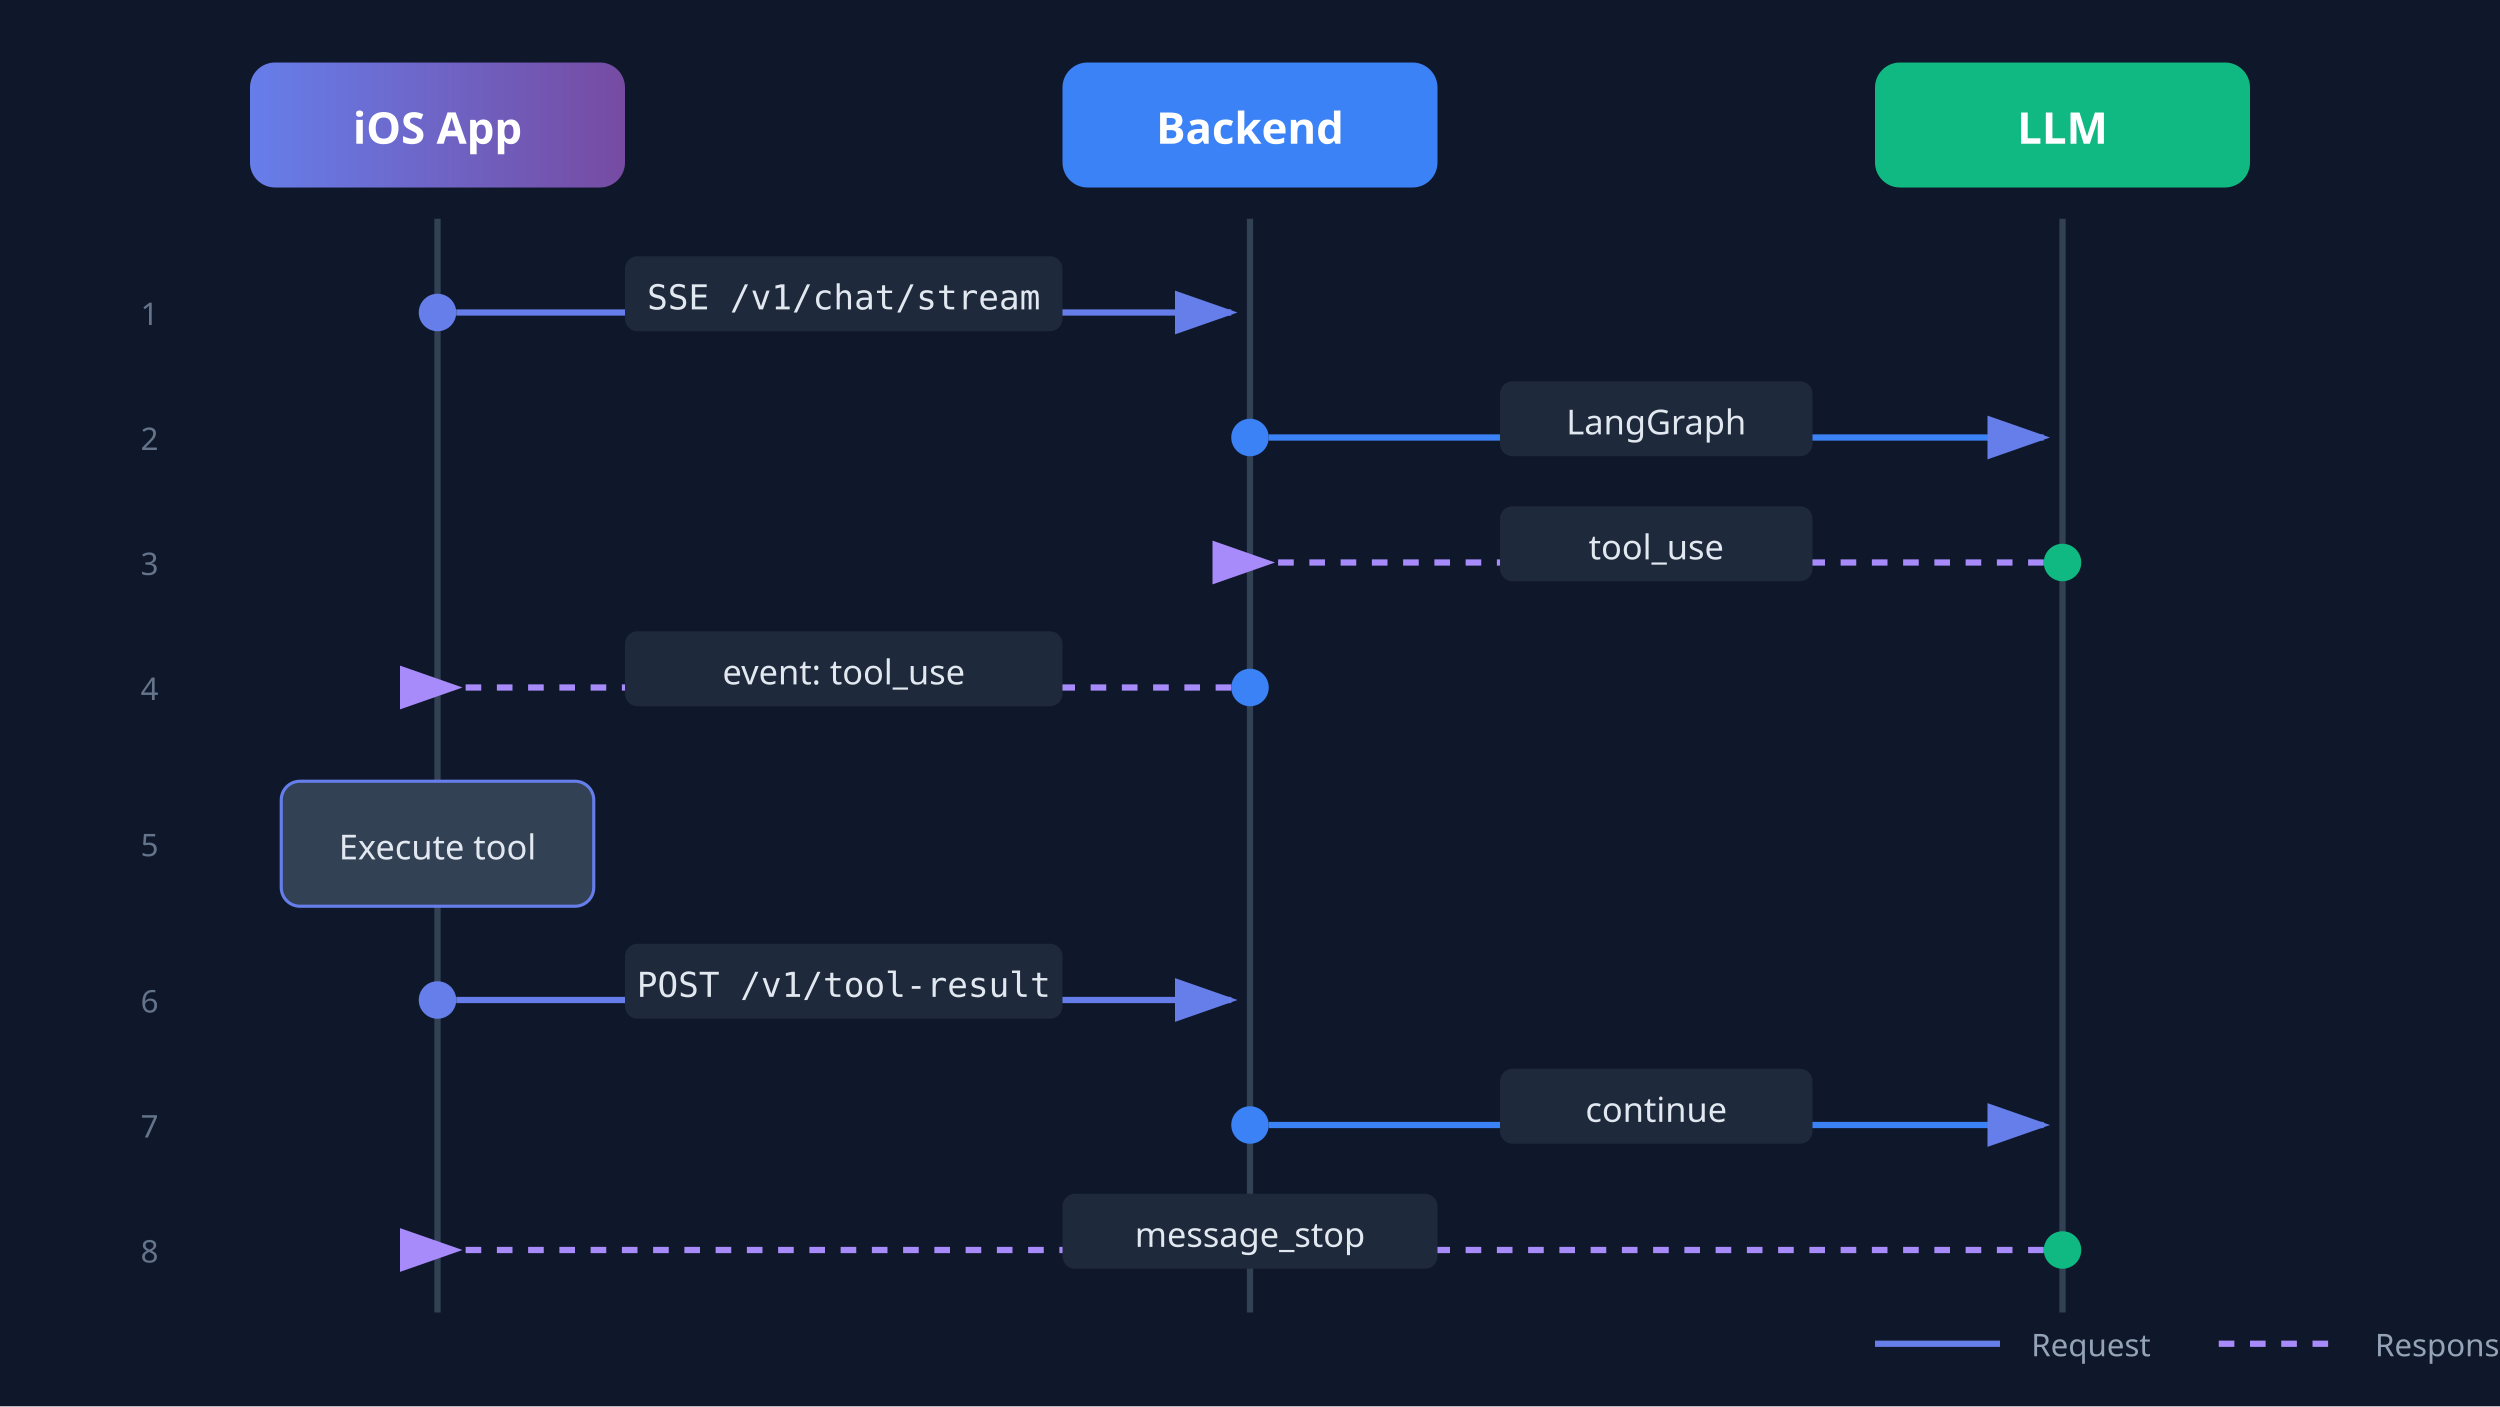
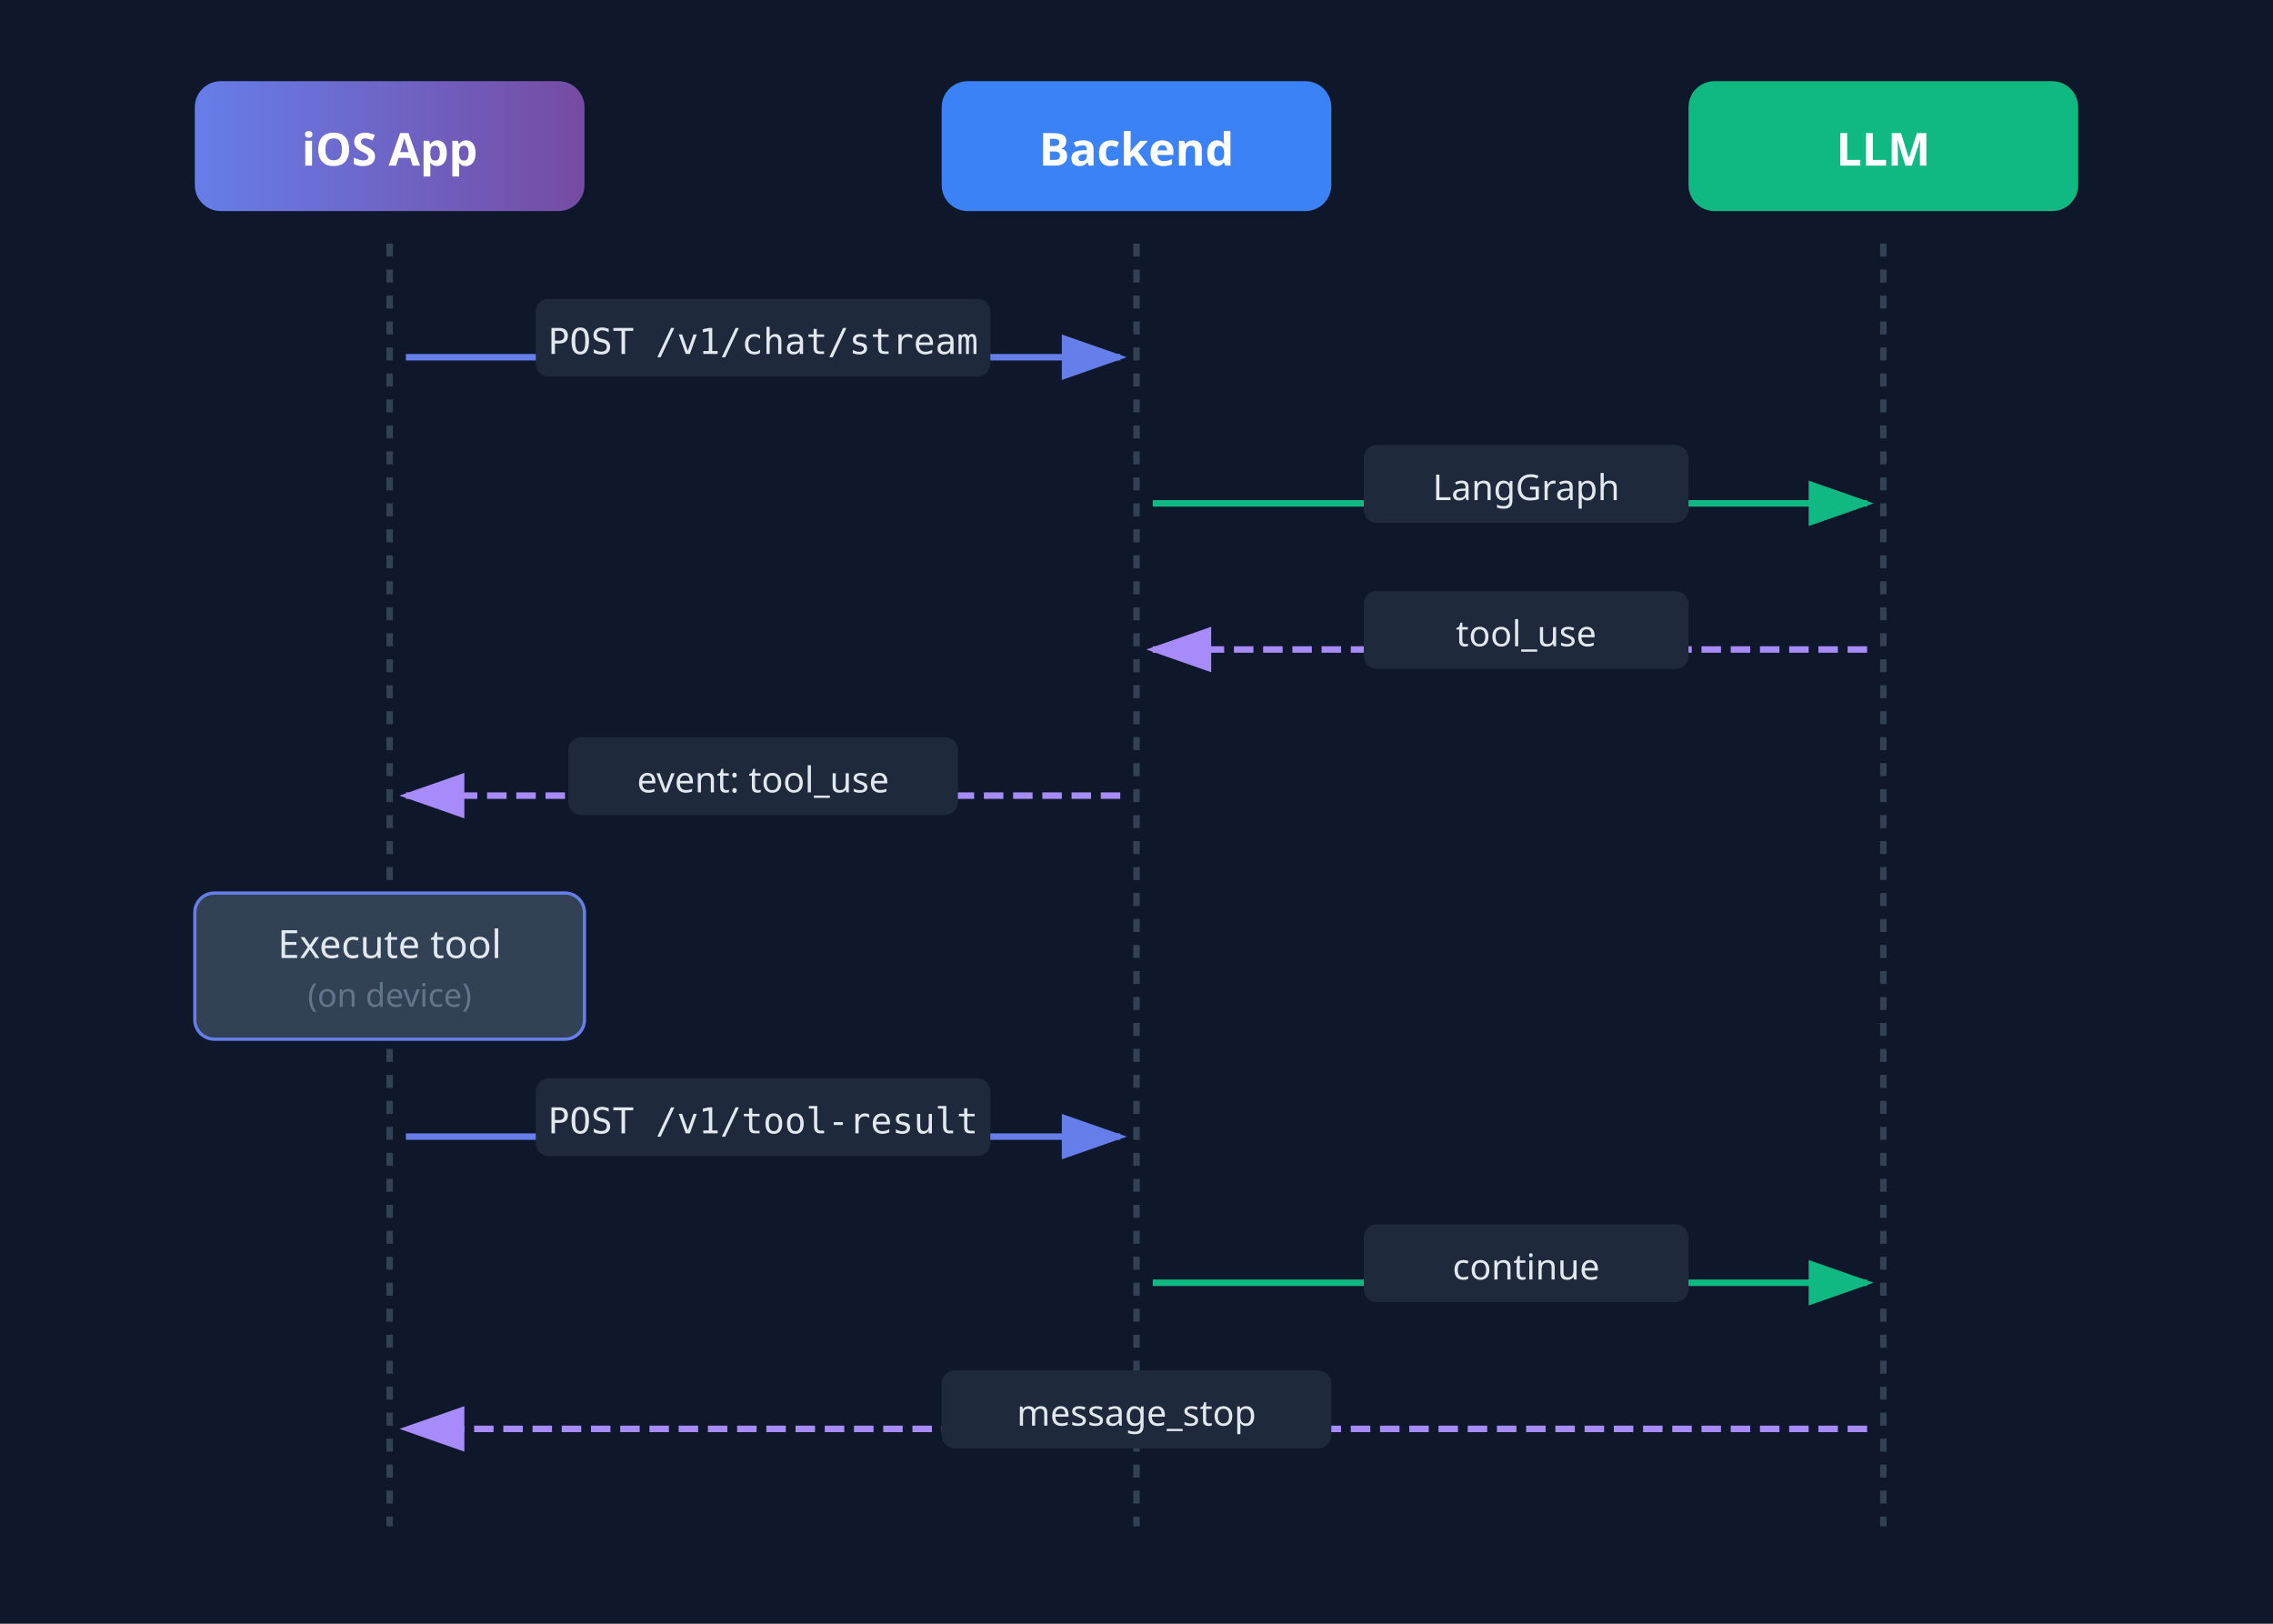
- <svg xmlns="http://www.w3.org/2000/svg" viewBox="0 0 800 450" width="800" height="450">
+ <svg xmlns="http://www.w3.org/2000/svg" viewBox="0 0 700 500" width="700" height="500">
  <defs>
    <linearGradient id="purple-grad" x1="0%" y1="0%" x2="100%" y2="0%">
      <stop offset="0%" style="stop-color:#667eea" />
      <stop offset="100%" style="stop-color:#764ba2" />
    </linearGradient>
-     <marker id="arrow-right" markerWidth="10" markerHeight="7" refX="9" refY="3.5" orient="auto">
+     <marker id="arr-right" markerWidth="10" markerHeight="7" refX="9" refY="3.5" orient="auto">
      <polygon points="0 0, 10 3.5, 0 7" fill="#667eea" />
    </marker>
-     <marker id="arrow-left" markerWidth="10" markerHeight="7" refX="1" refY="3.5" orient="auto">
-       <polygon points="10 0, 0 3.5, 10 7" fill="#a78bfa" />
+     <marker id="arr-right-light" markerWidth="10" markerHeight="7" refX="9" refY="3.5" orient="auto">
+       <polygon points="0 0, 10 3.5, 0 7" fill="#a78bfa" />
+     </marker>
+     <marker id="arr-right-green" markerWidth="10" markerHeight="7" refX="9" refY="3.5" orient="auto">
+       <polygon points="0 0, 10 3.5, 0 7" fill="#10b981" />
    </marker>
  </defs>
-   <rect width="800" height="450" fill="#0f172a" />
-   <rect x="80" y="20" width="120" height="40" rx="8" fill="url(#purple-grad)" />
-   <text x="140" y="46" font-family="system-ui" font-size="14" font-weight="600" fill="white" text-anchor="middle">iOS App</text>
-   <rect x="340" y="20" width="120" height="40" rx="8" fill="#3b82f6" />
-   <text x="400" y="46" font-family="system-ui" font-size="14" font-weight="600" fill="white" text-anchor="middle">Backend</text>
-   <rect x="600" y="20" width="120" height="40" rx="8" fill="#10b981" />
-   <text x="660" y="46" font-family="system-ui" font-size="14" font-weight="600" fill="white" text-anchor="middle">LLM</text>
-   <line x1="140" y1="70" x2="140" y2="420" stroke="#334155" stroke-width="2" />
-   <line x1="400" y1="70" x2="400" y2="420" stroke="#334155" stroke-width="2" />
-   <line x1="660" y1="70" x2="660" y2="420" stroke="#334155" stroke-width="2" />
-   <circle cx="140" cy="100" r="6" fill="#667eea" />
-   <line x1="146" y1="100" x2="394" y2="100" stroke="#667eea" stroke-width="2" marker-end="url(#arrow-right)" />
-   <rect x="200" y="82" width="140" height="24" rx="4" fill="#1e293b" />
-   <text x="270" y="99" font-family="monospace" font-size="11" fill="#e2e8f0" text-anchor="middle">SSE /v1/chat/stream</text>
-   <text x="45" y="104" font-family="system-ui" font-size="10" fill="#64748b">1</text>
-   <circle cx="400" cy="140" r="6" fill="#3b82f6" />
-   <line x1="406" y1="140" x2="654" y2="140" stroke="#3b82f6" stroke-width="2" marker-end="url(#arrow-right)" />
-   <rect x="480" y="122" width="100" height="24" rx="4" fill="#1e293b" />
-   <text x="530" y="139" font-family="system-ui" font-size="11" fill="#e2e8f0" text-anchor="middle">LangGraph</text>
-   <text x="45" y="144" font-family="system-ui" font-size="10" fill="#64748b">2</text>
-   <circle cx="660" cy="180" r="6" fill="#10b981" />
-   <line x1="654" y1="180" x2="406" y2="180" stroke="#a78bfa" stroke-width="2" stroke-dasharray="5,5" marker-end="url(#arrow-left)" />
-   <rect x="480" y="162" width="100" height="24" rx="4" fill="#1e293b" />
-   <text x="530" y="179" font-family="system-ui" font-size="11" fill="#e2e8f0" text-anchor="middle">tool_use</text>
-   <text x="45" y="184" font-family="system-ui" font-size="10" fill="#64748b">3</text>
-   <circle cx="400" cy="220" r="6" fill="#3b82f6" />
-   <line x1="394" y1="220" x2="146" y2="220" stroke="#a78bfa" stroke-width="2" stroke-dasharray="5,5" marker-end="url(#arrow-left)" />
-   <rect x="200" y="202" width="140" height="24" rx="4" fill="#1e293b" />
-   <text x="270" y="219" font-family="system-ui" font-size="11" fill="#e2e8f0" text-anchor="middle">event: tool_use</text>
-   <text x="45" y="224" font-family="system-ui" font-size="10" fill="#64748b">4</text>
-   <rect x="90" y="250" width="100" height="40" rx="6" fill="#334155" stroke="#667eea" stroke-width="1" />
-   <text x="140" y="275" font-family="system-ui" font-size="11" fill="#e2e8f0" text-anchor="middle">Execute tool</text>
-   <text x="45" y="274" font-family="system-ui" font-size="10" fill="#64748b">5</text>
-   <circle cx="140" cy="320" r="6" fill="#667eea" />
-   <line x1="146" y1="320" x2="394" y2="320" stroke="#667eea" stroke-width="2" marker-end="url(#arrow-right)" />
-   <rect x="200" y="302" width="140" height="24" rx="4" fill="#1e293b" />
-   <text x="270" y="319" font-family="monospace" font-size="11" fill="#e2e8f0" text-anchor="middle">POST /v1/tool-result</text>
-   <text x="45" y="324" font-family="system-ui" font-size="10" fill="#64748b">6</text>
-   <circle cx="400" cy="360" r="6" fill="#3b82f6" />
-   <line x1="406" y1="360" x2="654" y2="360" stroke="#3b82f6" stroke-width="2" marker-end="url(#arrow-right)" />
-   <rect x="480" y="342" width="100" height="24" rx="4" fill="#1e293b" />
-   <text x="530" y="359" font-family="system-ui" font-size="11" fill="#e2e8f0" text-anchor="middle">continue</text>
-   <text x="45" y="364" font-family="system-ui" font-size="10" fill="#64748b">7</text>
-   <circle cx="660" cy="400" r="6" fill="#10b981" />
-   <line x1="654" y1="400" x2="146" y2="400" stroke="#a78bfa" stroke-width="2" stroke-dasharray="5,5" marker-end="url(#arrow-left)" />
-   <rect x="340" y="382" width="120" height="24" rx="4" fill="#1e293b" />
-   <text x="400" y="399" font-family="system-ui" font-size="11" fill="#e2e8f0" text-anchor="middle">message_stop</text>
-   <text x="45" y="404" font-family="system-ui" font-size="10" fill="#64748b">8</text>
-   <line x1="600" y1="430" x2="640" y2="430" stroke="#667eea" stroke-width="2" />
-   <text x="650" y="434" font-family="system-ui" font-size="10" fill="#94a3b8">Request</text>
-   <line x1="710" y1="430" x2="750" y2="430" stroke="#a78bfa" stroke-width="2" stroke-dasharray="5,5" />
-   <text x="760" y="434" font-family="system-ui" font-size="10" fill="#94a3b8">Response</text>
+   <rect width="700" height="500" fill="#0f172a" />
+   <rect x="60" y="25" width="120" height="40" rx="8" fill="url(#purple-grad)" />
+   <text x="120" y="51" font-family="system-ui" font-size="14" font-weight="600" fill="white" text-anchor="middle">iOS App</text>
+   <rect x="290" y="25" width="120" height="40" rx="8" fill="#3b82f6" />
+   <text x="350" y="51" font-family="system-ui" font-size="14" font-weight="600" fill="white" text-anchor="middle">Backend</text>
+   <rect x="520" y="25" width="120" height="40" rx="8" fill="#10b981" />
+   <text x="580" y="51" font-family="system-ui" font-size="14" font-weight="600" fill="white" text-anchor="middle">LLM</text>
+   <line x1="120" y1="75" x2="120" y2="470" stroke="#334155" stroke-width="2" stroke-dasharray="4,4" />
+   <line x1="350" y1="75" x2="350" y2="470" stroke="#334155" stroke-width="2" stroke-dasharray="4,4" />
+   <line x1="580" y1="75" x2="580" y2="470" stroke="#334155" stroke-width="2" stroke-dasharray="4,4" />
+   <line x1="125" y1="110" x2="345" y2="110" stroke="#667eea" stroke-width="2" marker-end="url(#arr-right)" />
+   <rect x="165" y="92" width="140" height="24" rx="4" fill="#1e293b" />
+   <text x="235" y="109" font-family="monospace" font-size="11" fill="#e2e8f0" text-anchor="middle">POST /v1/chat/stream</text>
+   <line x1="355" y1="155" x2="575" y2="155" stroke="#10b981" stroke-width="2" marker-end="url(#arr-right-green)" />
+   <rect x="420" y="137" width="100" height="24" rx="4" fill="#1e293b" />
+   <text x="470" y="154" font-family="system-ui" font-size="11" fill="#e2e8f0" text-anchor="middle">LangGraph</text>
+   <line x1="575" y1="200" x2="355" y2="200" stroke="#a78bfa" stroke-width="2" stroke-dasharray="6,3" marker-end="url(#arr-right-light)" />
+   <rect x="420" y="182" width="100" height="24" rx="4" fill="#1e293b" />
+   <text x="470" y="199" font-family="system-ui" font-size="11" fill="#e2e8f0" text-anchor="middle">tool_use</text>
+   <line x1="345" y1="245" x2="125" y2="245" stroke="#a78bfa" stroke-width="2" stroke-dasharray="6,3" marker-end="url(#arr-right-light)" />
+   <rect x="175" y="227" width="120" height="24" rx="4" fill="#1e293b" />
+   <text x="235" y="244" font-family="system-ui" font-size="11" fill="#e2e8f0" text-anchor="middle">event: tool_use</text>
+   <rect x="60" y="275" width="120" height="45" rx="6" fill="#334155" stroke="#667eea" stroke-width="1" />
+   <text x="120" y="295" font-family="system-ui" font-size="12" fill="#e2e8f0" text-anchor="middle">Execute tool</text>
+   <text x="120" y="310" font-family="system-ui" font-size="10" fill="#64748b" text-anchor="middle">(on device)</text>
+   <line x1="125" y1="350" x2="345" y2="350" stroke="#667eea" stroke-width="2" marker-end="url(#arr-right)" />
+   <rect x="165" y="332" width="140" height="24" rx="4" fill="#1e293b" />
+   <text x="235" y="349" font-family="monospace" font-size="11" fill="#e2e8f0" text-anchor="middle">POST /v1/tool-result</text>
+   <line x1="355" y1="395" x2="575" y2="395" stroke="#10b981" stroke-width="2" marker-end="url(#arr-right-green)" />
+   <rect x="420" y="377" width="100" height="24" rx="4" fill="#1e293b" />
+   <text x="470" y="394" font-family="system-ui" font-size="11" fill="#e2e8f0" text-anchor="middle">continue</text>
+   <line x1="575" y1="440" x2="125" y2="440" stroke="#a78bfa" stroke-width="2" stroke-dasharray="6,3" marker-end="url(#arr-right-light)" />
+   <rect x="290" y="422" width="120" height="24" rx="4" fill="#1e293b" />
+   <text x="350" y="439" font-family="system-ui" font-size="11" fill="#e2e8f0" text-anchor="middle">message_stop</text>
</svg>
